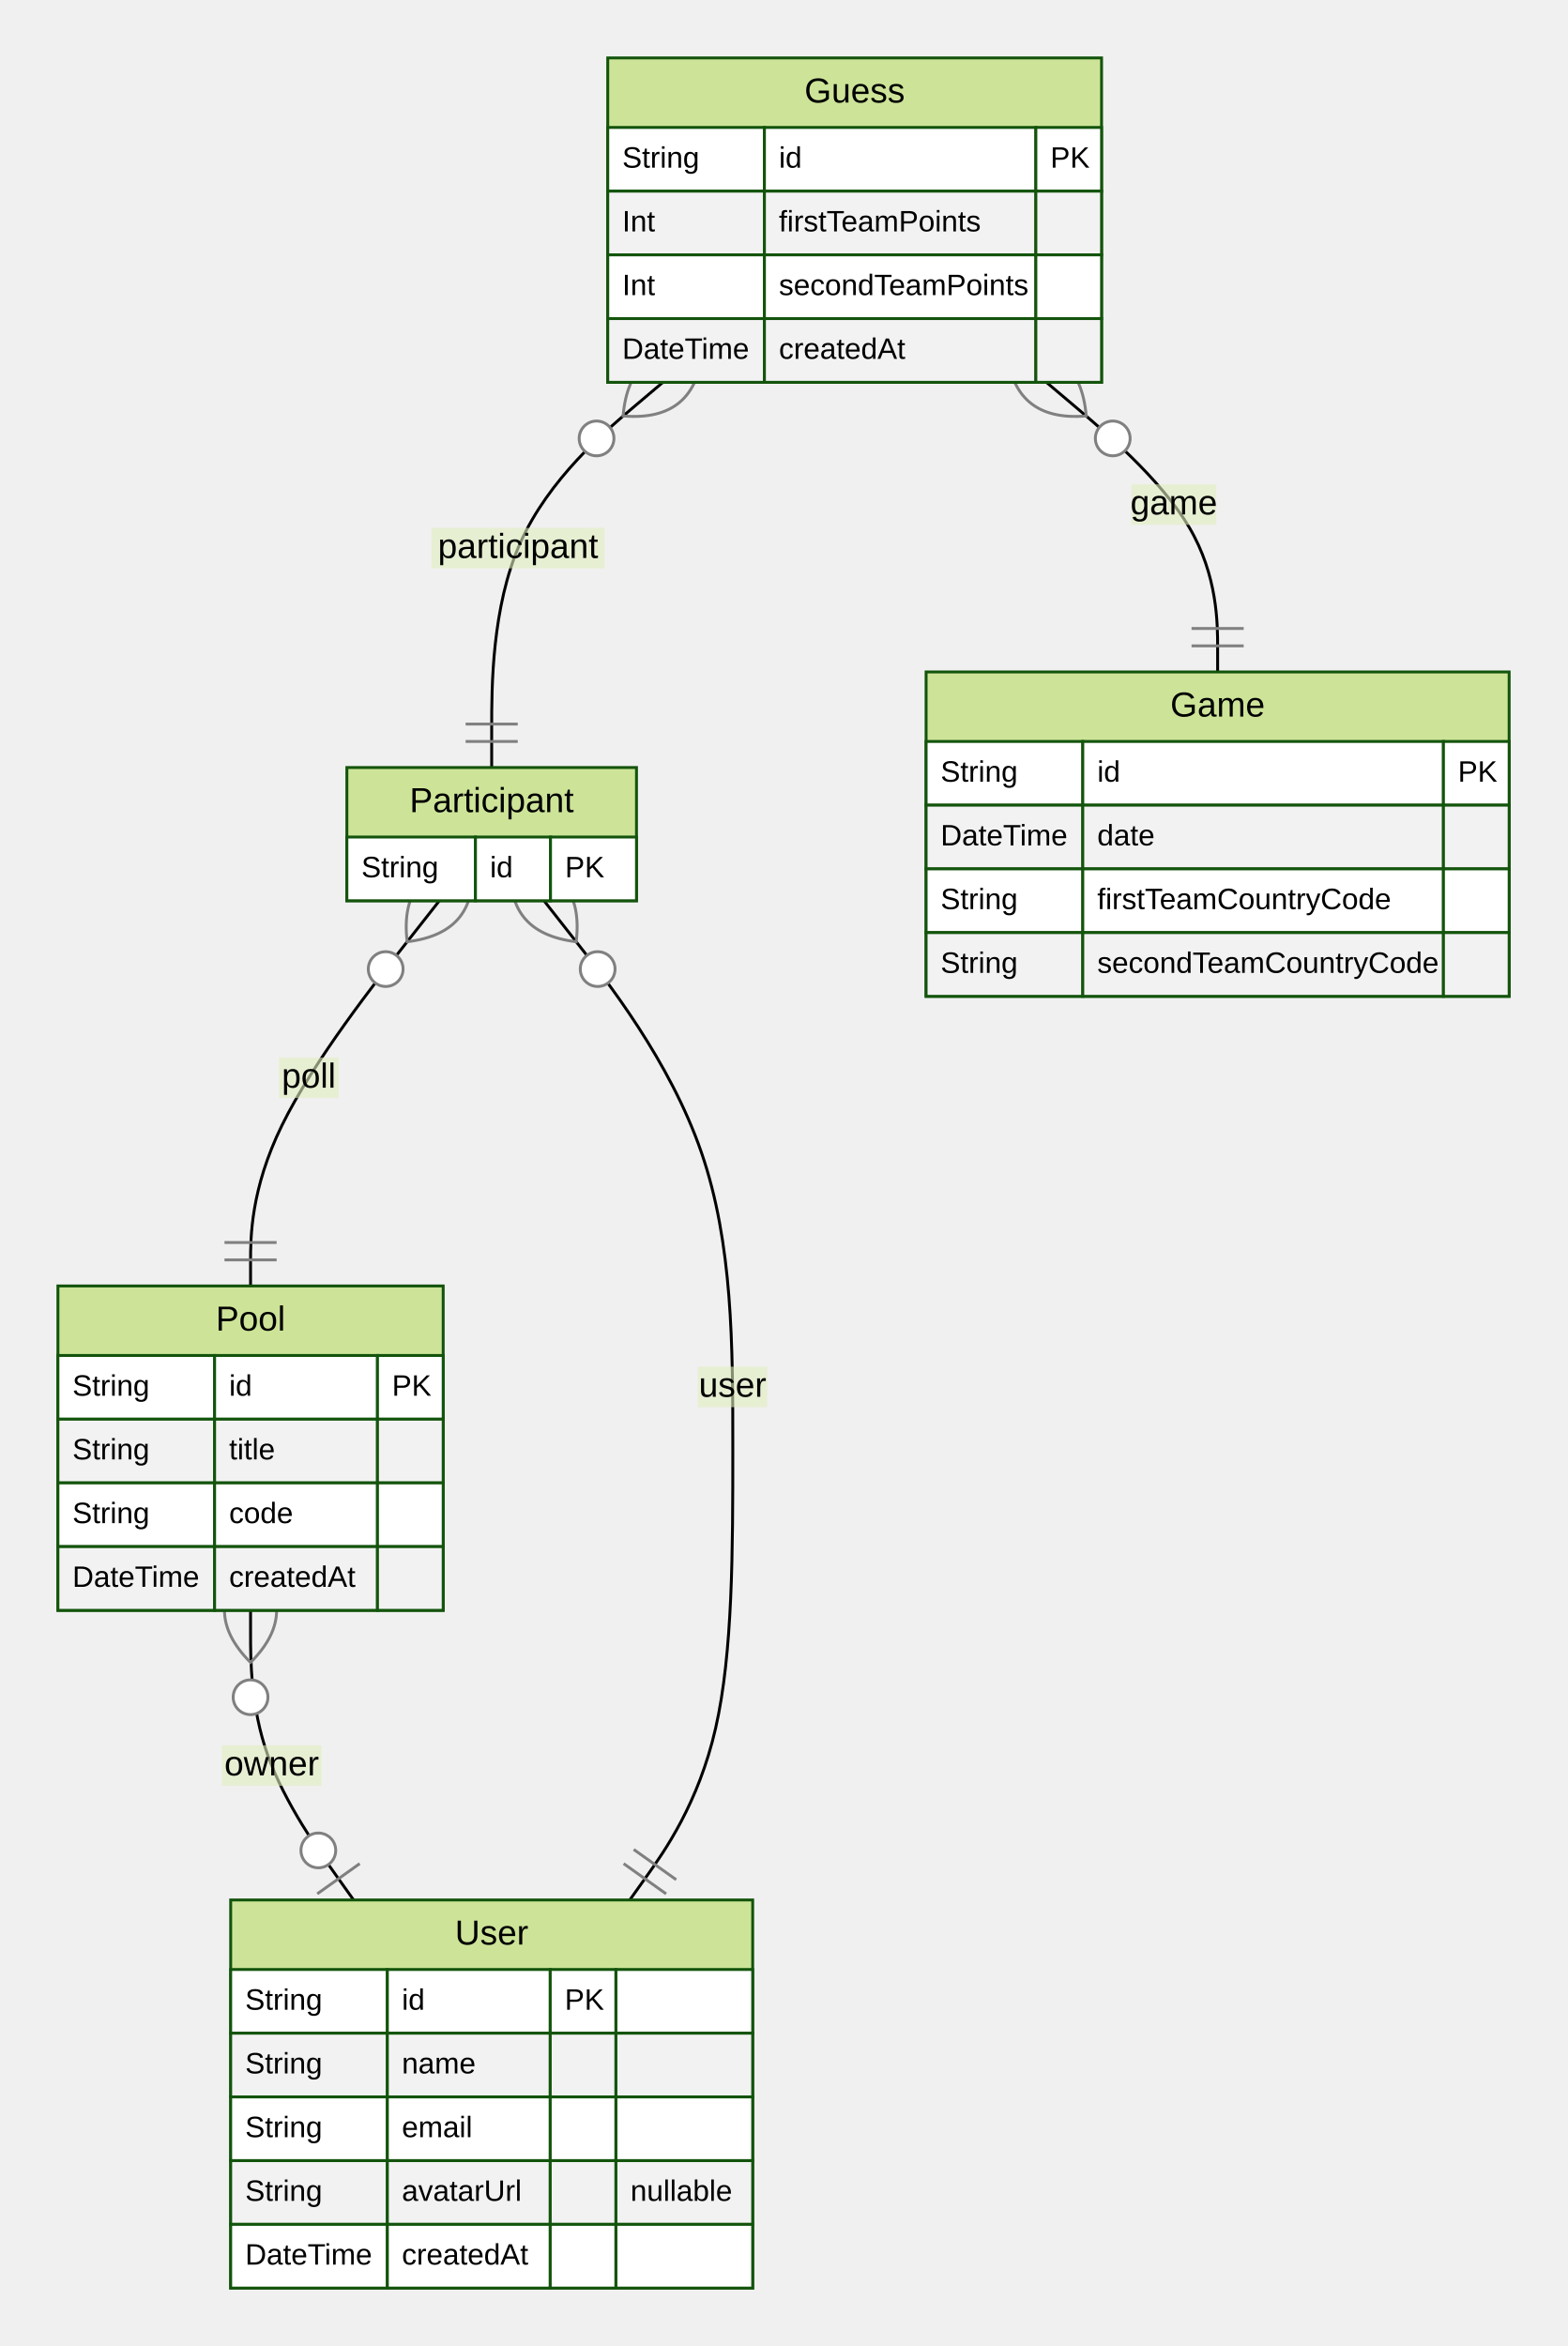
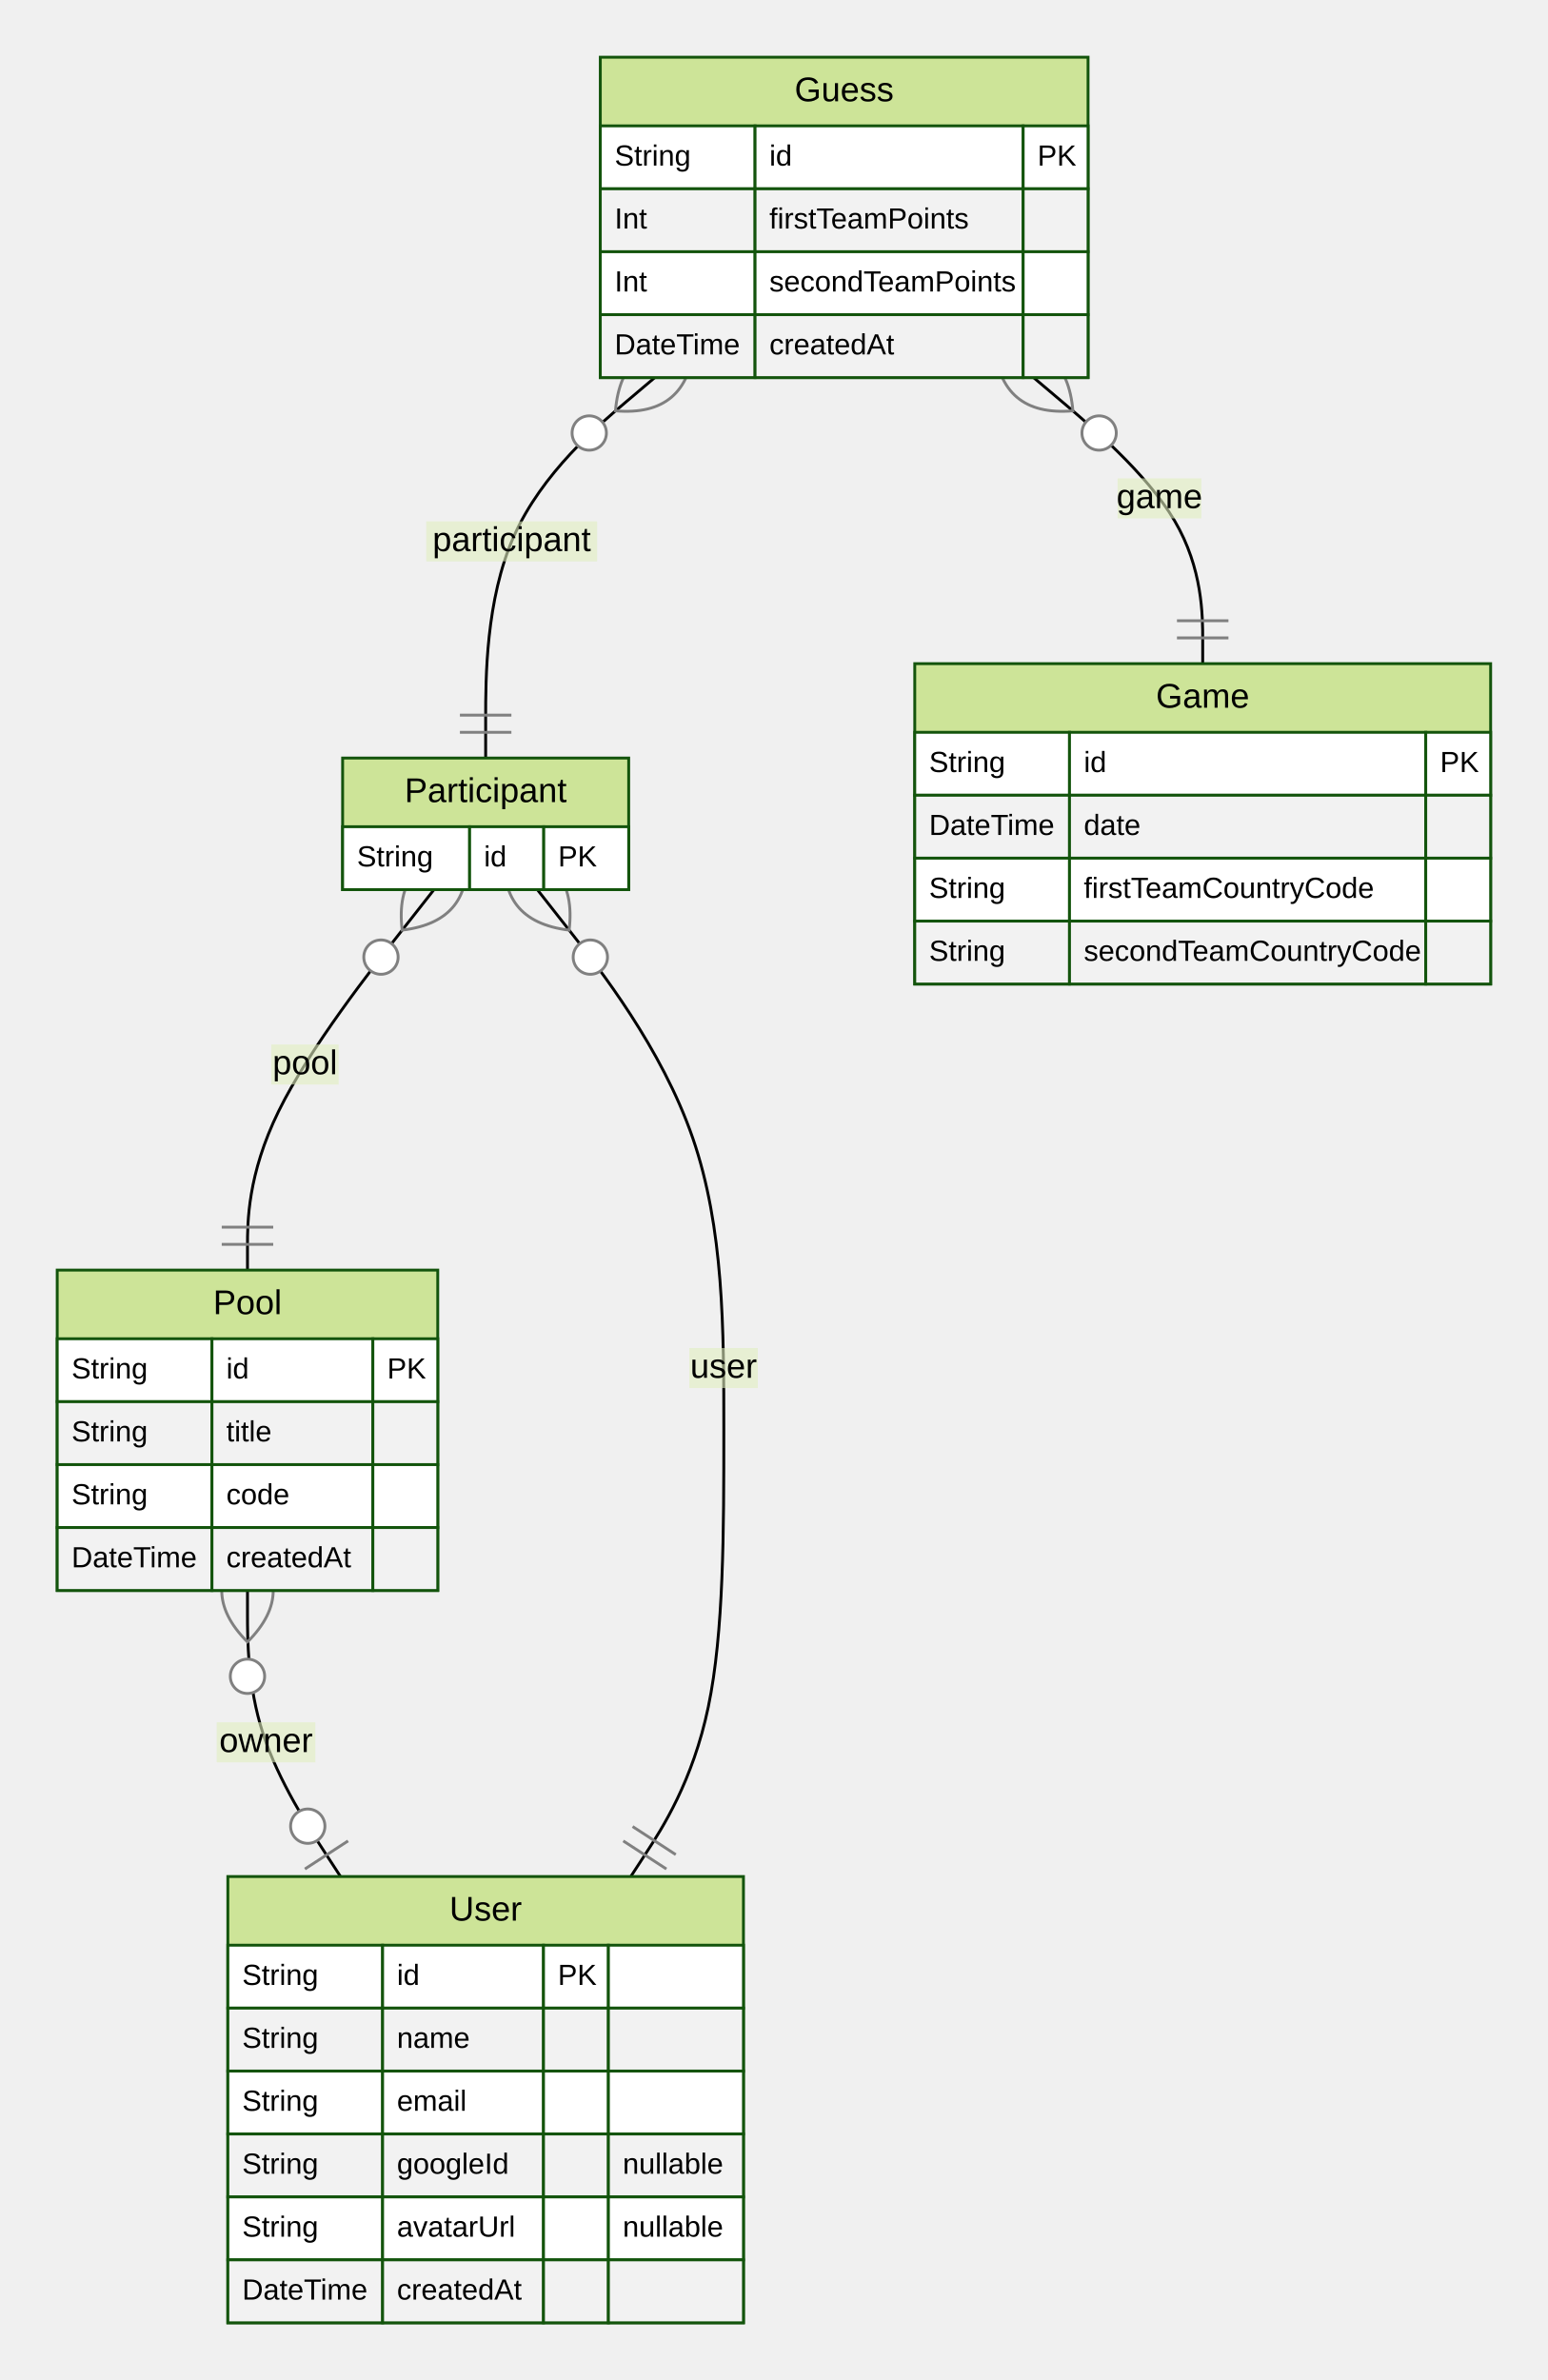
- <svg xmlns="http://www.w3.org/2000/svg" aria-labelledby="chart-title-mermaid-0 chart-desc-mermaid-0" role="img" viewBox="0 0 541.082 810" style="max-width: 541.082px; background-color: white;" width="100%" id="mermaid-0">
+ <svg xmlns="http://www.w3.org/2000/svg" aria-labelledby="chart-title-mermaid-0 chart-desc-mermaid-0" role="img" viewBox="0 0 541.082 832" style="max-width: 541.082px; background-color: white;" width="100%" id="mermaid-0">
  <style>#mermaid-0 {font-family:"trebuchet ms",verdana,arial,sans-serif;font-size:16px;fill:#000000;}#mermaid-0 .error-icon{fill:#552222;}#mermaid-0 .error-text{fill:#552222;stroke:#552222;}#mermaid-0 .edge-thickness-normal{stroke-width:2px;}#mermaid-0 .edge-thickness-thick{stroke-width:3.5px;}#mermaid-0 .edge-pattern-solid{stroke-dasharray:0;}#mermaid-0 .edge-pattern-dashed{stroke-dasharray:3;}#mermaid-0 .edge-pattern-dotted{stroke-dasharray:2;}#mermaid-0 .marker{fill:#000000;stroke:#000000;}#mermaid-0 .marker.cross{stroke:#000000;}#mermaid-0 svg{font-family:"trebuchet ms",verdana,arial,sans-serif;font-size:16px;}#mermaid-0 .entityBox{fill:#cde498;stroke:#13540c;}#mermaid-0 .attributeBoxOdd{fill:#ffffff;stroke:#13540c;}#mermaid-0 .attributeBoxEven{fill:#f2f2f2;stroke:#13540c;}#mermaid-0 .relationshipLabelBox{fill:hsl(78.158, 58.462%, 84.51%);opacity:0.7;background-color:hsl(78.158, 58.462%, 84.51%);}#mermaid-0 .relationshipLabelBox rect{opacity:0.5;}#mermaid-0 .relationshipLine{stroke:#000000;}#mermaid-0 :root{--mermaid-font-family:"trebuchet ms",verdana,arial,sans-serif;}</style>
  <g />
  <defs>
    <marker orient="auto" markerHeight="18" markerWidth="18" refY="9" refX="0" id="ONLY_ONE_START">
      <path d="M9,0 L9,18 M15,0 L15,18" fill="none" stroke="gray" />
    </marker>
  </defs>
  <defs>
    <marker orient="auto" markerHeight="18" markerWidth="18" refY="9" refX="18" id="ONLY_ONE_END">
      <path d="M3,0 L3,18 M9,0 L9,18" fill="none" stroke="gray" />
    </marker>
  </defs>
  <defs>
    <marker orient="auto" markerHeight="18" markerWidth="30" refY="9" refX="0" id="ZERO_OR_ONE_START">
      <circle r="6" cy="9" cx="21" fill="white" stroke="gray" />
      <path d="M9,0 L9,18" fill="none" stroke="gray" />
    </marker>
  </defs>
  <defs>
    <marker orient="auto" markerHeight="18" markerWidth="30" refY="9" refX="30" id="ZERO_OR_ONE_END">
      <circle r="6" cy="9" cx="9" fill="white" stroke="gray" />
      <path d="M21,0 L21,18" fill="none" stroke="gray" />
    </marker>
  </defs>
  <defs>
    <marker orient="auto" markerHeight="36" markerWidth="45" refY="18" refX="18" id="ONE_OR_MORE_START">
      <path d="M0,18 Q 18,0 36,18 Q 18,36 0,18 M42,9 L42,27" fill="none" stroke="gray" />
    </marker>
  </defs>
  <defs>
    <marker orient="auto" markerHeight="36" markerWidth="45" refY="18" refX="27" id="ONE_OR_MORE_END">
      <path d="M3,9 L3,27 M9,18 Q27,0 45,18 Q27,36 9,18" fill="none" stroke="gray" />
    </marker>
  </defs>
  <defs>
    <marker orient="auto" markerHeight="36" markerWidth="57" refY="18" refX="18" id="ZERO_OR_MORE_START">
      <circle r="6" cy="18" cx="48" fill="white" stroke="gray" />
      <path d="M0,18 Q18,0 36,18 Q18,36 0,18" fill="none" stroke="gray" />
    </marker>
  </defs>
  <defs>
    <marker orient="auto" markerHeight="36" markerWidth="57" refY="18" refX="39" id="ZERO_OR_MORE_END">
      <circle r="6" cy="18" cx="9" fill="white" stroke="gray" />
      <path d="M21,18 Q39,0 57,18 Q39,36 21,18" fill="none" stroke="gray" />
    </marker>
  </defs>
-   <path marker-start="url(#ZERO_OR_MORE_START)" marker-end="url(#ZERO_OR_ONE_END)" fill="none" stroke="gray" d="M86.513,556L86.513,564.333C86.513,572.667,86.513,589.333,92.443,606C98.373,622.667,110.233,639.333,116.163,647.667L122.093,656" class="er relationshipLine" />
-   <path marker-start="url(#ZERO_OR_MORE_START)" marker-end="url(#ONLY_ONE_END)" fill="none" stroke="gray" d="M187.835,311L198.7,324.833C209.565,338.667,231.296,366.333,242.161,397.833C253.026,429.333,253.026,464.667,253.026,500C253.026,535.333,253.026,570.667,247.096,596.667C241.167,622.667,229.307,639.333,223.377,647.667L217.447,656" class="er relationshipLine" />
+   <path marker-start="url(#ZERO_OR_MORE_START)" marker-end="url(#ZERO_OR_ONE_END)" fill="none" stroke="gray" d="M86.513,556L86.513,564.333C86.513,572.667,86.513,589.333,91.934,606C97.354,622.667,108.195,639.333,113.615,647.667L119.035,656" class="er relationshipLine" />
+   <path marker-start="url(#ZERO_OR_MORE_START)" marker-end="url(#ONLY_ONE_END)" fill="none" stroke="gray" d="M187.835,311L198.7,324.833C209.565,338.667,231.296,366.333,242.161,397.833C253.026,429.333,253.026,464.667,253.026,500C253.026,535.333,253.026,570.667,247.606,596.667C242.186,622.667,231.345,639.333,225.925,647.667L220.504,656" class="er relationshipLine" />
  <path marker-start="url(#ZERO_OR_MORE_START)" marker-end="url(#ONLY_ONE_END)" fill="none" stroke="gray" d="M151.705,311L140.839,324.833C129.974,338.667,108.244,366.333,97.378,388.5C86.513,410.667,86.513,427.333,86.513,435.667L86.513,444" class="er relationshipLine" />
+   <path marker-start="url(#ZERO_OR_MORE_START)" marker-end="url(#ONLY_ONE_END)" fill="none" stroke="gray" d="M361.309,132L371.162,140.333C381.015,148.667,400.72,165.333,410.573,182C420.426,198.667,420.426,215.333,420.426,223.667L420.426,232" class="er relationshipLine" />
  <path marker-start="url(#ZERO_OR_MORE_START)" marker-end="url(#ONLY_ONE_END)" fill="none" stroke="gray" d="M228.887,132L219.034,140.333C209.181,148.667,189.476,165.333,179.623,187.5C169.77,209.667,169.77,237.333,169.77,251.167L169.77,265" class="er relationshipLine" />
-   <path marker-start="url(#ZERO_OR_MORE_START)" marker-end="url(#ONLY_ONE_END)" fill="none" stroke="gray" d="M361.309,132L371.162,140.333C381.015,148.667,400.72,165.333,410.573,182C420.426,198.667,420.426,215.333,420.426,223.667L420.426,232" class="er relationshipLine" />
  <g transform="translate(20,444 )" id="Pool">
    <rect height="112" width="133.026" y="0" x="0" stroke="gray" fill-opacity="100%" fill="honeydew" class="er entityBox" />
    <text transform="translate(66.51321,12)" style="font-family: &quot;trebuchet ms&quot;, verdana, arial, sans-serif;; font-size: 12px" text-anchor="middle" dominant-baseline="middle" y="0" x="0" id="entity-Pool" class="er entityLabel">Pool</text>
    <rect height="22" width="54.096" y="24" x="0" stroke="gray" fill-opacity="100%" fill="honeydew" class="er attributeBoxOdd" />
    <text transform="translate(5,35)" style="font-family: &quot;trebuchet ms&quot;, verdana, arial, sans-serif;; font-size: 10.2px" text-anchor="left" dominant-baseline="middle" y="0" x="0" id="entity-Pool-attr-1-type" class="er entityLabel">String</text>
    <rect height="22" width="56.243" y="24" x="54.096" stroke="gray" fill-opacity="100%" fill="honeydew" class="er attributeBoxOdd" />
    <text transform="translate(59.09555,35)" style="font-family: &quot;trebuchet ms&quot;, verdana, arial, sans-serif;; font-size: 10.2px" text-anchor="left" dominant-baseline="middle" y="0" x="0" id="entity-Pool-attr-1-name" class="er entityLabel">id</text>
    <rect height="22" width="22.688" y="24" x="110.339" stroke="gray" fill-opacity="100%" fill="honeydew" class="er attributeBoxOdd" />
    <text transform="translate(115.3387,35)" style="font-family: &quot;trebuchet ms&quot;, verdana, arial, sans-serif;; font-size: 10.2px" text-anchor="left" dominant-baseline="middle" y="0" x="0" id="entity-Pool-attr-1-key" class="er entityLabel">PK</text>
    <rect height="22" width="54.096" y="46" x="0" stroke="gray" fill-opacity="100%" fill="honeydew" class="er attributeBoxEven" />
    <text transform="translate(5,57)" style="font-family: &quot;trebuchet ms&quot;, verdana, arial, sans-serif;; font-size: 10.2px" text-anchor="left" dominant-baseline="middle" y="0" x="0" id="entity-Pool-attr-2-type" class="er entityLabel">String</text>
    <rect height="22" width="56.243" y="46" x="54.096" stroke="gray" fill-opacity="100%" fill="honeydew" class="er attributeBoxEven" />
    <text transform="translate(59.09555,57)" style="font-family: &quot;trebuchet ms&quot;, verdana, arial, sans-serif;; font-size: 10.2px" text-anchor="left" dominant-baseline="middle" y="0" x="0" id="entity-Pool-attr-2-name" class="er entityLabel">title</text>
    <rect height="22" width="22.688" y="46" x="110.339" stroke="gray" fill-opacity="100%" fill="honeydew" class="er attributeBoxEven" />
    <text transform="translate(115.3387,57)" style="font-family: &quot;trebuchet ms&quot;, verdana, arial, sans-serif;; font-size: 10.2px" text-anchor="left" dominant-baseline="middle" y="0" x="0" id="entity-Pool-attr-2-key" class="er entityLabel" />
    <rect height="22" width="54.096" y="68" x="0" stroke="gray" fill-opacity="100%" fill="honeydew" class="er attributeBoxOdd" />
    <text transform="translate(5,79)" style="font-family: &quot;trebuchet ms&quot;, verdana, arial, sans-serif;; font-size: 10.2px" text-anchor="left" dominant-baseline="middle" y="0" x="0" id="entity-Pool-attr-3-type" class="er entityLabel">String</text>
    <rect height="22" width="56.243" y="68" x="54.096" stroke="gray" fill-opacity="100%" fill="honeydew" class="er attributeBoxOdd" />
    <text transform="translate(59.09555,79)" style="font-family: &quot;trebuchet ms&quot;, verdana, arial, sans-serif;; font-size: 10.2px" text-anchor="left" dominant-baseline="middle" y="0" x="0" id="entity-Pool-attr-3-name" class="er entityLabel">code</text>
    <rect height="22" width="22.688" y="68" x="110.339" stroke="gray" fill-opacity="100%" fill="honeydew" class="er attributeBoxOdd" />
    <text transform="translate(115.3387,79)" style="font-family: &quot;trebuchet ms&quot;, verdana, arial, sans-serif;; font-size: 10.2px" text-anchor="left" dominant-baseline="middle" y="0" x="0" id="entity-Pool-attr-3-key" class="er entityLabel" />
    <rect height="22" width="54.096" y="90" x="0" stroke="gray" fill-opacity="100%" fill="honeydew" class="er attributeBoxEven" />
    <text transform="translate(5,101)" style="font-family: &quot;trebuchet ms&quot;, verdana, arial, sans-serif;; font-size: 10.2px" text-anchor="left" dominant-baseline="middle" y="0" x="0" id="entity-Pool-attr-4-type" class="er entityLabel">DateTime</text>
    <rect height="22" width="56.243" y="90" x="54.096" stroke="gray" fill-opacity="100%" fill="honeydew" class="er attributeBoxEven" />
    <text transform="translate(59.09555,101)" style="font-family: &quot;trebuchet ms&quot;, verdana, arial, sans-serif;; font-size: 10.2px" text-anchor="left" dominant-baseline="middle" y="0" x="0" id="entity-Pool-attr-4-name" class="er entityLabel">createdAt</text>
    <rect height="22" width="22.688" y="90" x="110.339" stroke="gray" fill-opacity="100%" fill="honeydew" class="er attributeBoxEven" />
    <text transform="translate(115.3387,101)" style="font-family: &quot;trebuchet ms&quot;, verdana, arial, sans-serif;; font-size: 10.2px" text-anchor="left" dominant-baseline="middle" y="0" x="0" id="entity-Pool-attr-4-key" class="er entityLabel" />
  </g>
  <g transform="translate(119.7698,265 )" id="Participant">
    <rect height="46" width="100" y="0" x="0" stroke="gray" fill-opacity="100%" fill="honeydew" class="er entityBox" />
    <text transform="translate(50,12)" style="font-family: &quot;trebuchet ms&quot;, verdana, arial, sans-serif;; font-size: 12px" text-anchor="middle" dominant-baseline="middle" y="0" x="0" id="entity-Participant" class="er entityLabel">Participant</text>
    <rect height="22" width="44.399" y="24" x="0" stroke="gray" fill-opacity="100%" fill="honeydew" class="er attributeBoxOdd" />
    <text transform="translate(5,35)" style="font-family: &quot;trebuchet ms&quot;, verdana, arial, sans-serif;; font-size: 10.2px" text-anchor="left" dominant-baseline="middle" y="0" x="0" id="entity-Participant-attr-1-type" class="er entityLabel">String</text>
    <rect height="22" width="25.911" y="24" x="44.399" stroke="gray" fill-opacity="100%" fill="honeydew" class="er attributeBoxOdd" />
    <text transform="translate(49.39862,35)" style="font-family: &quot;trebuchet ms&quot;, verdana, arial, sans-serif;; font-size: 10.2px" text-anchor="left" dominant-baseline="middle" y="0" x="0" id="entity-Participant-attr-1-name" class="er entityLabel">id</text>
    <rect height="22" width="29.69" y="24" x="70.31" stroke="gray" fill-opacity="100%" fill="honeydew" class="er attributeBoxOdd" />
    <text transform="translate(75.30976,35)" style="font-family: &quot;trebuchet ms&quot;, verdana, arial, sans-serif;; font-size: 10.2px" text-anchor="left" dominant-baseline="middle" y="0" x="0" id="entity-Participant-attr-1-key" class="er entityLabel">PK</text>
  </g>
  <g transform="translate(79.65034,656 )" id="User">
-     <rect height="134" width="180.239" y="0" x="0" stroke="gray" fill-opacity="100%" fill="honeydew" class="er entityBox" />
+     <rect height="156" width="180.239" y="0" x="0" stroke="gray" fill-opacity="100%" fill="honeydew" class="er entityBox" />
    <text transform="translate(90.11948,12)" style="font-family: &quot;trebuchet ms&quot;, verdana, arial, sans-serif;; font-size: 12px" text-anchor="middle" dominant-baseline="middle" y="0" x="0" id="entity-User" class="er entityLabel">User</text>
    <rect height="22" width="54.096" y="24" x="0" stroke="gray" fill-opacity="100%" fill="honeydew" class="er attributeBoxOdd" />
    <text transform="translate(5,35)" style="font-family: &quot;trebuchet ms&quot;, verdana, arial, sans-serif;; font-size: 10.2px" text-anchor="left" dominant-baseline="middle" y="0" x="0" id="entity-User-attr-1-type" class="er entityLabel">String</text>
    <rect height="22" width="56.243" y="24" x="54.096" stroke="gray" fill-opacity="100%" fill="honeydew" class="er attributeBoxOdd" />
    <text transform="translate(59.09555,35)" style="font-family: &quot;trebuchet ms&quot;, verdana, arial, sans-serif;; font-size: 10.2px" text-anchor="left" dominant-baseline="middle" y="0" x="0" id="entity-User-attr-1-name" class="er entityLabel">id</text>
    <rect height="22" width="22.688" y="24" x="110.339" stroke="gray" fill-opacity="100%" fill="honeydew" class="er attributeBoxOdd" />
    <text transform="translate(115.3387,35)" style="font-family: &quot;trebuchet ms&quot;, verdana, arial, sans-serif;; font-size: 10.2px" text-anchor="left" dominant-baseline="middle" y="0" x="0" id="entity-User-attr-1-key" class="er entityLabel">PK</text>
    <rect height="22" width="47.213" y="24" x="133.026" stroke="gray" fill-opacity="100%" fill="honeydew" class="er attributeBoxOdd" />
    <text transform="translate(138.0264,35)" style="font-family: &quot;trebuchet ms&quot;, verdana, arial, sans-serif;; font-size: 10.2px" text-anchor="left" dominant-baseline="middle" y="0" x="0" id="entity-User-attr-1-comment" class="er entityLabel" />
    <rect height="22" width="54.096" y="46" x="0" stroke="gray" fill-opacity="100%" fill="honeydew" class="er attributeBoxEven" />
    <text transform="translate(5,57)" style="font-family: &quot;trebuchet ms&quot;, verdana, arial, sans-serif;; font-size: 10.2px" text-anchor="left" dominant-baseline="middle" y="0" x="0" id="entity-User-attr-2-type" class="er entityLabel">String</text>
    <rect height="22" width="56.243" y="46" x="54.096" stroke="gray" fill-opacity="100%" fill="honeydew" class="er attributeBoxEven" />
    <text transform="translate(59.09555,57)" style="font-family: &quot;trebuchet ms&quot;, verdana, arial, sans-serif;; font-size: 10.2px" text-anchor="left" dominant-baseline="middle" y="0" x="0" id="entity-User-attr-2-name" class="er entityLabel">name</text>
    <rect height="22" width="22.688" y="46" x="110.339" stroke="gray" fill-opacity="100%" fill="honeydew" class="er attributeBoxEven" />
    <text transform="translate(115.3387,57)" style="font-family: &quot;trebuchet ms&quot;, verdana, arial, sans-serif;; font-size: 10.2px" text-anchor="left" dominant-baseline="middle" y="0" x="0" id="entity-User-attr-2-key" class="er entityLabel" />
    <rect height="22" width="47.213" y="46" x="133.026" stroke="gray" fill-opacity="100%" fill="honeydew" class="er attributeBoxEven" />
    <text transform="translate(138.0264,57)" style="font-family: &quot;trebuchet ms&quot;, verdana, arial, sans-serif;; font-size: 10.2px" text-anchor="left" dominant-baseline="middle" y="0" x="0" id="entity-User-attr-2-comment" class="er entityLabel" />
    <rect height="22" width="54.096" y="68" x="0" stroke="gray" fill-opacity="100%" fill="honeydew" class="er attributeBoxOdd" />
    <text transform="translate(5,79)" style="font-family: &quot;trebuchet ms&quot;, verdana, arial, sans-serif;; font-size: 10.2px" text-anchor="left" dominant-baseline="middle" y="0" x="0" id="entity-User-attr-3-type" class="er entityLabel">String</text>
    <rect height="22" width="56.243" y="68" x="54.096" stroke="gray" fill-opacity="100%" fill="honeydew" class="er attributeBoxOdd" />
    <text transform="translate(59.09555,79)" style="font-family: &quot;trebuchet ms&quot;, verdana, arial, sans-serif;; font-size: 10.2px" text-anchor="left" dominant-baseline="middle" y="0" x="0" id="entity-User-attr-3-name" class="er entityLabel">email</text>
    <rect height="22" width="22.688" y="68" x="110.339" stroke="gray" fill-opacity="100%" fill="honeydew" class="er attributeBoxOdd" />
    <text transform="translate(115.3387,79)" style="font-family: &quot;trebuchet ms&quot;, verdana, arial, sans-serif;; font-size: 10.2px" text-anchor="left" dominant-baseline="middle" y="0" x="0" id="entity-User-attr-3-key" class="er entityLabel" />
    <rect height="22" width="47.213" y="68" x="133.026" stroke="gray" fill-opacity="100%" fill="honeydew" class="er attributeBoxOdd" />
    <text transform="translate(138.0264,79)" style="font-family: &quot;trebuchet ms&quot;, verdana, arial, sans-serif;; font-size: 10.2px" text-anchor="left" dominant-baseline="middle" y="0" x="0" id="entity-User-attr-3-comment" class="er entityLabel" />
    <rect height="22" width="54.096" y="90" x="0" stroke="gray" fill-opacity="100%" fill="honeydew" class="er attributeBoxEven" />
    <text transform="translate(5,101)" style="font-family: &quot;trebuchet ms&quot;, verdana, arial, sans-serif;; font-size: 10.2px" text-anchor="left" dominant-baseline="middle" y="0" x="0" id="entity-User-attr-4-type" class="er entityLabel">String</text>
    <rect height="22" width="56.243" y="90" x="54.096" stroke="gray" fill-opacity="100%" fill="honeydew" class="er attributeBoxEven" />
-     <text transform="translate(59.09555,101)" style="font-family: &quot;trebuchet ms&quot;, verdana, arial, sans-serif;; font-size: 10.2px" text-anchor="left" dominant-baseline="middle" y="0" x="0" id="entity-User-attr-4-name" class="er entityLabel">avatarUrl</text>
+     <text transform="translate(59.09555,101)" style="font-family: &quot;trebuchet ms&quot;, verdana, arial, sans-serif;; font-size: 10.2px" text-anchor="left" dominant-baseline="middle" y="0" x="0" id="entity-User-attr-4-name" class="er entityLabel">googleId</text>
    <rect height="22" width="22.688" y="90" x="110.339" stroke="gray" fill-opacity="100%" fill="honeydew" class="er attributeBoxEven" />
    <text transform="translate(115.3387,101)" style="font-family: &quot;trebuchet ms&quot;, verdana, arial, sans-serif;; font-size: 10.2px" text-anchor="left" dominant-baseline="middle" y="0" x="0" id="entity-User-attr-4-key" class="er entityLabel" />
    <rect height="22" width="47.213" y="90" x="133.026" stroke="gray" fill-opacity="100%" fill="honeydew" class="er attributeBoxEven" />
    <text transform="translate(138.0264,101)" style="font-family: &quot;trebuchet ms&quot;, verdana, arial, sans-serif;; font-size: 10.2px" text-anchor="left" dominant-baseline="middle" y="0" x="0" id="entity-User-attr-4-comment" class="er entityLabel">nullable</text>
    <rect height="22" width="54.096" y="112" x="0" stroke="gray" fill-opacity="100%" fill="honeydew" class="er attributeBoxOdd" />
-     <text transform="translate(5,123)" style="font-family: &quot;trebuchet ms&quot;, verdana, arial, sans-serif;; font-size: 10.2px" text-anchor="left" dominant-baseline="middle" y="0" x="0" id="entity-User-attr-5-type" class="er entityLabel">DateTime</text>
+     <text transform="translate(5,123)" style="font-family: &quot;trebuchet ms&quot;, verdana, arial, sans-serif;; font-size: 10.2px" text-anchor="left" dominant-baseline="middle" y="0" x="0" id="entity-User-attr-5-type" class="er entityLabel">String</text>
    <rect height="22" width="56.243" y="112" x="54.096" stroke="gray" fill-opacity="100%" fill="honeydew" class="er attributeBoxOdd" />
-     <text transform="translate(59.09555,123)" style="font-family: &quot;trebuchet ms&quot;, verdana, arial, sans-serif;; font-size: 10.2px" text-anchor="left" dominant-baseline="middle" y="0" x="0" id="entity-User-attr-5-name" class="er entityLabel">createdAt</text>
+     <text transform="translate(59.09555,123)" style="font-family: &quot;trebuchet ms&quot;, verdana, arial, sans-serif;; font-size: 10.2px" text-anchor="left" dominant-baseline="middle" y="0" x="0" id="entity-User-attr-5-name" class="er entityLabel">avatarUrl</text>
    <rect height="22" width="22.688" y="112" x="110.339" stroke="gray" fill-opacity="100%" fill="honeydew" class="er attributeBoxOdd" />
    <text transform="translate(115.3387,123)" style="font-family: &quot;trebuchet ms&quot;, verdana, arial, sans-serif;; font-size: 10.2px" text-anchor="left" dominant-baseline="middle" y="0" x="0" id="entity-User-attr-5-key" class="er entityLabel" />
    <rect height="22" width="47.213" y="112" x="133.026" stroke="gray" fill-opacity="100%" fill="honeydew" class="er attributeBoxOdd" />
-     <text transform="translate(138.0264,123)" style="font-family: &quot;trebuchet ms&quot;, verdana, arial, sans-serif;; font-size: 10.2px" text-anchor="left" dominant-baseline="middle" y="0" x="0" id="entity-User-attr-5-comment" class="er entityLabel" />
+     <text transform="translate(138.0264,123)" style="font-family: &quot;trebuchet ms&quot;, verdana, arial, sans-serif;; font-size: 10.2px" text-anchor="left" dominant-baseline="middle" y="0" x="0" id="entity-User-attr-5-comment" class="er entityLabel">nullable</text>
+     <rect height="22" width="54.096" y="134" x="0" stroke="gray" fill-opacity="100%" fill="honeydew" class="er attributeBoxEven" />
+     <text transform="translate(5,145)" style="font-family: &quot;trebuchet ms&quot;, verdana, arial, sans-serif;; font-size: 10.2px" text-anchor="left" dominant-baseline="middle" y="0" x="0" id="entity-User-attr-6-type" class="er entityLabel">DateTime</text>
+     <rect height="22" width="56.243" y="134" x="54.096" stroke="gray" fill-opacity="100%" fill="honeydew" class="er attributeBoxEven" />
+     <text transform="translate(59.09555,145)" style="font-family: &quot;trebuchet ms&quot;, verdana, arial, sans-serif;; font-size: 10.2px" text-anchor="left" dominant-baseline="middle" y="0" x="0" id="entity-User-attr-6-name" class="er entityLabel">createdAt</text>
+     <rect height="22" width="22.688" y="134" x="110.339" stroke="gray" fill-opacity="100%" fill="honeydew" class="er attributeBoxEven" />
+     <text transform="translate(115.3387,145)" style="font-family: &quot;trebuchet ms&quot;, verdana, arial, sans-serif;; font-size: 10.2px" text-anchor="left" dominant-baseline="middle" y="0" x="0" id="entity-User-attr-6-key" class="er entityLabel" />
+     <rect height="22" width="47.213" y="134" x="133.026" stroke="gray" fill-opacity="100%" fill="honeydew" class="er attributeBoxEven" />
+     <text transform="translate(138.0264,145)" style="font-family: &quot;trebuchet ms&quot;, verdana, arial, sans-serif;; font-size: 10.2px" text-anchor="left" dominant-baseline="middle" y="0" x="0" id="entity-User-attr-6-comment" class="er entityLabel" />
  </g>
  <g transform="translate(319.7698,232 )" id="Game">
    <rect height="112" width="201.312" y="0" x="0" stroke="gray" fill-opacity="100%" fill="honeydew" class="er entityBox" />
    <text transform="translate(100.6562,12)" style="font-family: &quot;trebuchet ms&quot;, verdana, arial, sans-serif;; font-size: 12px" text-anchor="middle" dominant-baseline="middle" y="0" x="0" id="entity-Game" class="er entityLabel">Game</text>
    <rect height="22" width="54.096" y="24" x="0" stroke="gray" fill-opacity="100%" fill="honeydew" class="er attributeBoxOdd" />
    <text transform="translate(5,35)" style="font-family: &quot;trebuchet ms&quot;, verdana, arial, sans-serif;; font-size: 10.2px" text-anchor="left" dominant-baseline="middle" y="0" x="0" id="entity-Game-attr-1-type" class="er entityLabel">String</text>
    <rect height="22" width="124.529" y="24" x="54.096" stroke="gray" fill-opacity="100%" fill="honeydew" class="er attributeBoxOdd" />
    <text transform="translate(59.09555,35)" style="font-family: &quot;trebuchet ms&quot;, verdana, arial, sans-serif;; font-size: 10.2px" text-anchor="left" dominant-baseline="middle" y="0" x="0" id="entity-Game-attr-1-name" class="er entityLabel">id</text>
    <rect height="22" width="22.688" y="24" x="178.625" stroke="gray" fill-opacity="100%" fill="honeydew" class="er attributeBoxOdd" />
    <text transform="translate(183.6248,35)" style="font-family: &quot;trebuchet ms&quot;, verdana, arial, sans-serif;; font-size: 10.2px" text-anchor="left" dominant-baseline="middle" y="0" x="0" id="entity-Game-attr-1-key" class="er entityLabel">PK</text>
    <rect height="22" width="54.096" y="46" x="0" stroke="gray" fill-opacity="100%" fill="honeydew" class="er attributeBoxEven" />
    <text transform="translate(5,57)" style="font-family: &quot;trebuchet ms&quot;, verdana, arial, sans-serif;; font-size: 10.2px" text-anchor="left" dominant-baseline="middle" y="0" x="0" id="entity-Game-attr-2-type" class="er entityLabel">DateTime</text>
    <rect height="22" width="124.529" y="46" x="54.096" stroke="gray" fill-opacity="100%" fill="honeydew" class="er attributeBoxEven" />
    <text transform="translate(59.09555,57)" style="font-family: &quot;trebuchet ms&quot;, verdana, arial, sans-serif;; font-size: 10.2px" text-anchor="left" dominant-baseline="middle" y="0" x="0" id="entity-Game-attr-2-name" class="er entityLabel">date</text>
    <rect height="22" width="22.688" y="46" x="178.625" stroke="gray" fill-opacity="100%" fill="honeydew" class="er attributeBoxEven" />
    <text transform="translate(183.6248,57)" style="font-family: &quot;trebuchet ms&quot;, verdana, arial, sans-serif;; font-size: 10.2px" text-anchor="left" dominant-baseline="middle" y="0" x="0" id="entity-Game-attr-2-key" class="er entityLabel" />
    <rect height="22" width="54.096" y="68" x="0" stroke="gray" fill-opacity="100%" fill="honeydew" class="er attributeBoxOdd" />
    <text transform="translate(5,79)" style="font-family: &quot;trebuchet ms&quot;, verdana, arial, sans-serif;; font-size: 10.2px" text-anchor="left" dominant-baseline="middle" y="0" x="0" id="entity-Game-attr-3-type" class="er entityLabel">String</text>
    <rect height="22" width="124.529" y="68" x="54.096" stroke="gray" fill-opacity="100%" fill="honeydew" class="er attributeBoxOdd" />
    <text transform="translate(59.09555,79)" style="font-family: &quot;trebuchet ms&quot;, verdana, arial, sans-serif;; font-size: 10.2px" text-anchor="left" dominant-baseline="middle" y="0" x="0" id="entity-Game-attr-3-name" class="er entityLabel">firstTeamCountryCode</text>
    <rect height="22" width="22.688" y="68" x="178.625" stroke="gray" fill-opacity="100%" fill="honeydew" class="er attributeBoxOdd" />
    <text transform="translate(183.6248,79)" style="font-family: &quot;trebuchet ms&quot;, verdana, arial, sans-serif;; font-size: 10.2px" text-anchor="left" dominant-baseline="middle" y="0" x="0" id="entity-Game-attr-3-key" class="er entityLabel" />
    <rect height="22" width="54.096" y="90" x="0" stroke="gray" fill-opacity="100%" fill="honeydew" class="er attributeBoxEven" />
    <text transform="translate(5,101)" style="font-family: &quot;trebuchet ms&quot;, verdana, arial, sans-serif;; font-size: 10.2px" text-anchor="left" dominant-baseline="middle" y="0" x="0" id="entity-Game-attr-4-type" class="er entityLabel">String</text>
    <rect height="22" width="124.529" y="90" x="54.096" stroke="gray" fill-opacity="100%" fill="honeydew" class="er attributeBoxEven" />
    <text transform="translate(59.09555,101)" style="font-family: &quot;trebuchet ms&quot;, verdana, arial, sans-serif;; font-size: 10.2px" text-anchor="left" dominant-baseline="middle" y="0" x="0" id="entity-Game-attr-4-name" class="er entityLabel">secondTeamCountryCode</text>
    <rect height="22" width="22.688" y="90" x="178.625" stroke="gray" fill-opacity="100%" fill="honeydew" class="er attributeBoxEven" />
    <text transform="translate(183.6248,101)" style="font-family: &quot;trebuchet ms&quot;, verdana, arial, sans-serif;; font-size: 10.2px" text-anchor="left" dominant-baseline="middle" y="0" x="0" id="entity-Game-attr-4-key" class="er entityLabel" />
  </g>
  <g transform="translate(209.8457,20 )" id="Guess">
    <rect height="112" width="170.504" y="0" x="0" stroke="gray" fill-opacity="100%" fill="honeydew" class="er entityBox" />
    <text transform="translate(85.2522,12)" style="font-family: &quot;trebuchet ms&quot;, verdana, arial, sans-serif;; font-size: 12px" text-anchor="middle" dominant-baseline="middle" y="0" x="0" id="entity-Guess" class="er entityLabel">Guess</text>
    <rect height="22" width="54.096" y="24" x="0" stroke="gray" fill-opacity="100%" fill="honeydew" class="er attributeBoxOdd" />
    <text transform="translate(5,35)" style="font-family: &quot;trebuchet ms&quot;, verdana, arial, sans-serif;; font-size: 10.2px" text-anchor="left" dominant-baseline="middle" y="0" x="0" id="entity-Guess-attr-1-type" class="er entityLabel">String</text>
    <rect height="22" width="93.721" y="24" x="54.096" stroke="gray" fill-opacity="100%" fill="honeydew" class="er attributeBoxOdd" />
    <text transform="translate(59.09555,35)" style="font-family: &quot;trebuchet ms&quot;, verdana, arial, sans-serif;; font-size: 10.2px" text-anchor="left" dominant-baseline="middle" y="0" x="0" id="entity-Guess-attr-1-name" class="er entityLabel">id</text>
    <rect height="22" width="22.688" y="24" x="147.817" stroke="gray" fill-opacity="100%" fill="honeydew" class="er attributeBoxOdd" />
    <text transform="translate(152.8167,35)" style="font-family: &quot;trebuchet ms&quot;, verdana, arial, sans-serif;; font-size: 10.2px" text-anchor="left" dominant-baseline="middle" y="0" x="0" id="entity-Guess-attr-1-key" class="er entityLabel">PK</text>
    <rect height="22" width="54.096" y="46" x="0" stroke="gray" fill-opacity="100%" fill="honeydew" class="er attributeBoxEven" />
    <text transform="translate(5,57)" style="font-family: &quot;trebuchet ms&quot;, verdana, arial, sans-serif;; font-size: 10.2px" text-anchor="left" dominant-baseline="middle" y="0" x="0" id="entity-Guess-attr-2-type" class="er entityLabel">Int</text>
    <rect height="22" width="93.721" y="46" x="54.096" stroke="gray" fill-opacity="100%" fill="honeydew" class="er attributeBoxEven" />
    <text transform="translate(59.09555,57)" style="font-family: &quot;trebuchet ms&quot;, verdana, arial, sans-serif;; font-size: 10.2px" text-anchor="left" dominant-baseline="middle" y="0" x="0" id="entity-Guess-attr-2-name" class="er entityLabel">firstTeamPoints</text>
    <rect height="22" width="22.688" y="46" x="147.817" stroke="gray" fill-opacity="100%" fill="honeydew" class="er attributeBoxEven" />
    <text transform="translate(152.8167,57)" style="font-family: &quot;trebuchet ms&quot;, verdana, arial, sans-serif;; font-size: 10.2px" text-anchor="left" dominant-baseline="middle" y="0" x="0" id="entity-Guess-attr-2-key" class="er entityLabel" />
    <rect height="22" width="54.096" y="68" x="0" stroke="gray" fill-opacity="100%" fill="honeydew" class="er attributeBoxOdd" />
    <text transform="translate(5,79)" style="font-family: &quot;trebuchet ms&quot;, verdana, arial, sans-serif;; font-size: 10.2px" text-anchor="left" dominant-baseline="middle" y="0" x="0" id="entity-Guess-attr-3-type" class="er entityLabel">Int</text>
    <rect height="22" width="93.721" y="68" x="54.096" stroke="gray" fill-opacity="100%" fill="honeydew" class="er attributeBoxOdd" />
    <text transform="translate(59.09555,79)" style="font-family: &quot;trebuchet ms&quot;, verdana, arial, sans-serif;; font-size: 10.2px" text-anchor="left" dominant-baseline="middle" y="0" x="0" id="entity-Guess-attr-3-name" class="er entityLabel">secondTeamPoints</text>
    <rect height="22" width="22.688" y="68" x="147.817" stroke="gray" fill-opacity="100%" fill="honeydew" class="er attributeBoxOdd" />
    <text transform="translate(152.8167,79)" style="font-family: &quot;trebuchet ms&quot;, verdana, arial, sans-serif;; font-size: 10.2px" text-anchor="left" dominant-baseline="middle" y="0" x="0" id="entity-Guess-attr-3-key" class="er entityLabel" />
    <rect height="22" width="54.096" y="90" x="0" stroke="gray" fill-opacity="100%" fill="honeydew" class="er attributeBoxEven" />
    <text transform="translate(5,101)" style="font-family: &quot;trebuchet ms&quot;, verdana, arial, sans-serif;; font-size: 10.2px" text-anchor="left" dominant-baseline="middle" y="0" x="0" id="entity-Guess-attr-4-type" class="er entityLabel">DateTime</text>
    <rect height="22" width="93.721" y="90" x="54.096" stroke="gray" fill-opacity="100%" fill="honeydew" class="er attributeBoxEven" />
    <text transform="translate(59.09555,101)" style="font-family: &quot;trebuchet ms&quot;, verdana, arial, sans-serif;; font-size: 10.2px" text-anchor="left" dominant-baseline="middle" y="0" x="0" id="entity-Guess-attr-4-name" class="er entityLabel">createdAt</text>
    <rect height="22" width="22.688" y="90" x="147.817" stroke="gray" fill-opacity="100%" fill="honeydew" class="er attributeBoxEven" />
    <text transform="translate(152.8167,101)" style="font-family: &quot;trebuchet ms&quot;, verdana, arial, sans-serif;; font-size: 10.2px" text-anchor="left" dominant-baseline="middle" y="0" x="0" id="entity-Guess-attr-4-key" class="er entityLabel" />
  </g>
-   <rect fill-opacity="85%" fill="white" height="14" width="34.471" y="602.592" x="76.574" class="er relationshipLabelBox" />
-   <text style="font-family: &quot;trebuchet ms&quot;, verdana, arial, sans-serif;; font-size: 12px" dominant-baseline="middle" text-anchor="middle" y="609.592" x="93.81" id="rel1" class="er relationshipLabel">owner</text>
-   <rect fill-opacity="85%" fill="white" height="14" width="23.959" y="471.862" x="240.96" class="er relationshipLabelBox" />
-   <text style="font-family: &quot;trebuchet ms&quot;, verdana, arial, sans-serif;; font-size: 12px" dominant-baseline="middle" text-anchor="middle" y="478.862" x="252.94" id="rel2" class="er relationshipLabel">user</text>
-   <rect fill-opacity="85%" fill="white" height="14" width="20.664" y="365.133" x="96.274" class="er relationshipLabelBox" />
-   <text style="font-family: &quot;trebuchet ms&quot;, verdana, arial, sans-serif;; font-size: 12px" dominant-baseline="middle" text-anchor="middle" y="372.133" x="106.606" id="rel3" class="er relationshipLabel">poll</text>
+   <rect fill-opacity="85%" fill="white" height="14" width="34.471" y="602.078" x="75.759" class="er relationshipLabelBox" />
+   <text style="font-family: &quot;trebuchet ms&quot;, verdana, arial, sans-serif;; font-size: 12px" dominant-baseline="middle" text-anchor="middle" y="609.078" x="92.994" id="rel1" class="er relationshipLabel">owner</text>
+   <rect fill-opacity="85%" fill="white" height="14" width="23.959" y="471.248" x="240.952" class="er relationshipLabelBox" />
+   <text style="font-family: &quot;trebuchet ms&quot;, verdana, arial, sans-serif;; font-size: 12px" dominant-baseline="middle" text-anchor="middle" y="478.248" x="252.932" id="rel2" class="er relationshipLabel">user</text>
+   <rect fill-opacity="85%" fill="white" height="14" width="23.564" y="365.133" x="94.824" class="er relationshipLabelBox" />
+   <text style="font-family: &quot;trebuchet ms&quot;, verdana, arial, sans-serif;; font-size: 12px" dominant-baseline="middle" text-anchor="middle" y="372.133" x="106.606" id="rel3" class="er relationshipLabel">pool</text>
+   <rect fill-opacity="85%" fill="white" height="14" width="29.289" y="167.222" x="390.665" class="er relationshipLabelBox" />
+   <text style="font-family: &quot;trebuchet ms&quot;, verdana, arial, sans-serif;; font-size: 12px" dominant-baseline="middle" text-anchor="middle" y="174.222" x="405.31" id="rel4" class="er relationshipLabel">game</text>
  <rect fill-opacity="85%" fill="white" height="14" width="59.744" y="182.256" x="148.995" class="er relationshipLabelBox" />
-   <text style="font-family: &quot;trebuchet ms&quot;, verdana, arial, sans-serif;; font-size: 12px" dominant-baseline="middle" text-anchor="middle" y="189.256" x="178.867" id="rel4" class="er relationshipLabel">participant</text>
-   <rect fill-opacity="85%" fill="white" height="14" width="29.289" y="167.222" x="390.665" class="er relationshipLabelBox" />
-   <text style="font-family: &quot;trebuchet ms&quot;, verdana, arial, sans-serif;; font-size: 12px" dominant-baseline="middle" text-anchor="middle" y="174.222" x="405.31" id="rel5" class="er relationshipLabel">game</text>
+   <text style="font-family: &quot;trebuchet ms&quot;, verdana, arial, sans-serif;; font-size: 12px" dominant-baseline="middle" text-anchor="middle" y="189.256" x="178.867" id="rel5" class="er relationshipLabel">participant</text>
</svg>
